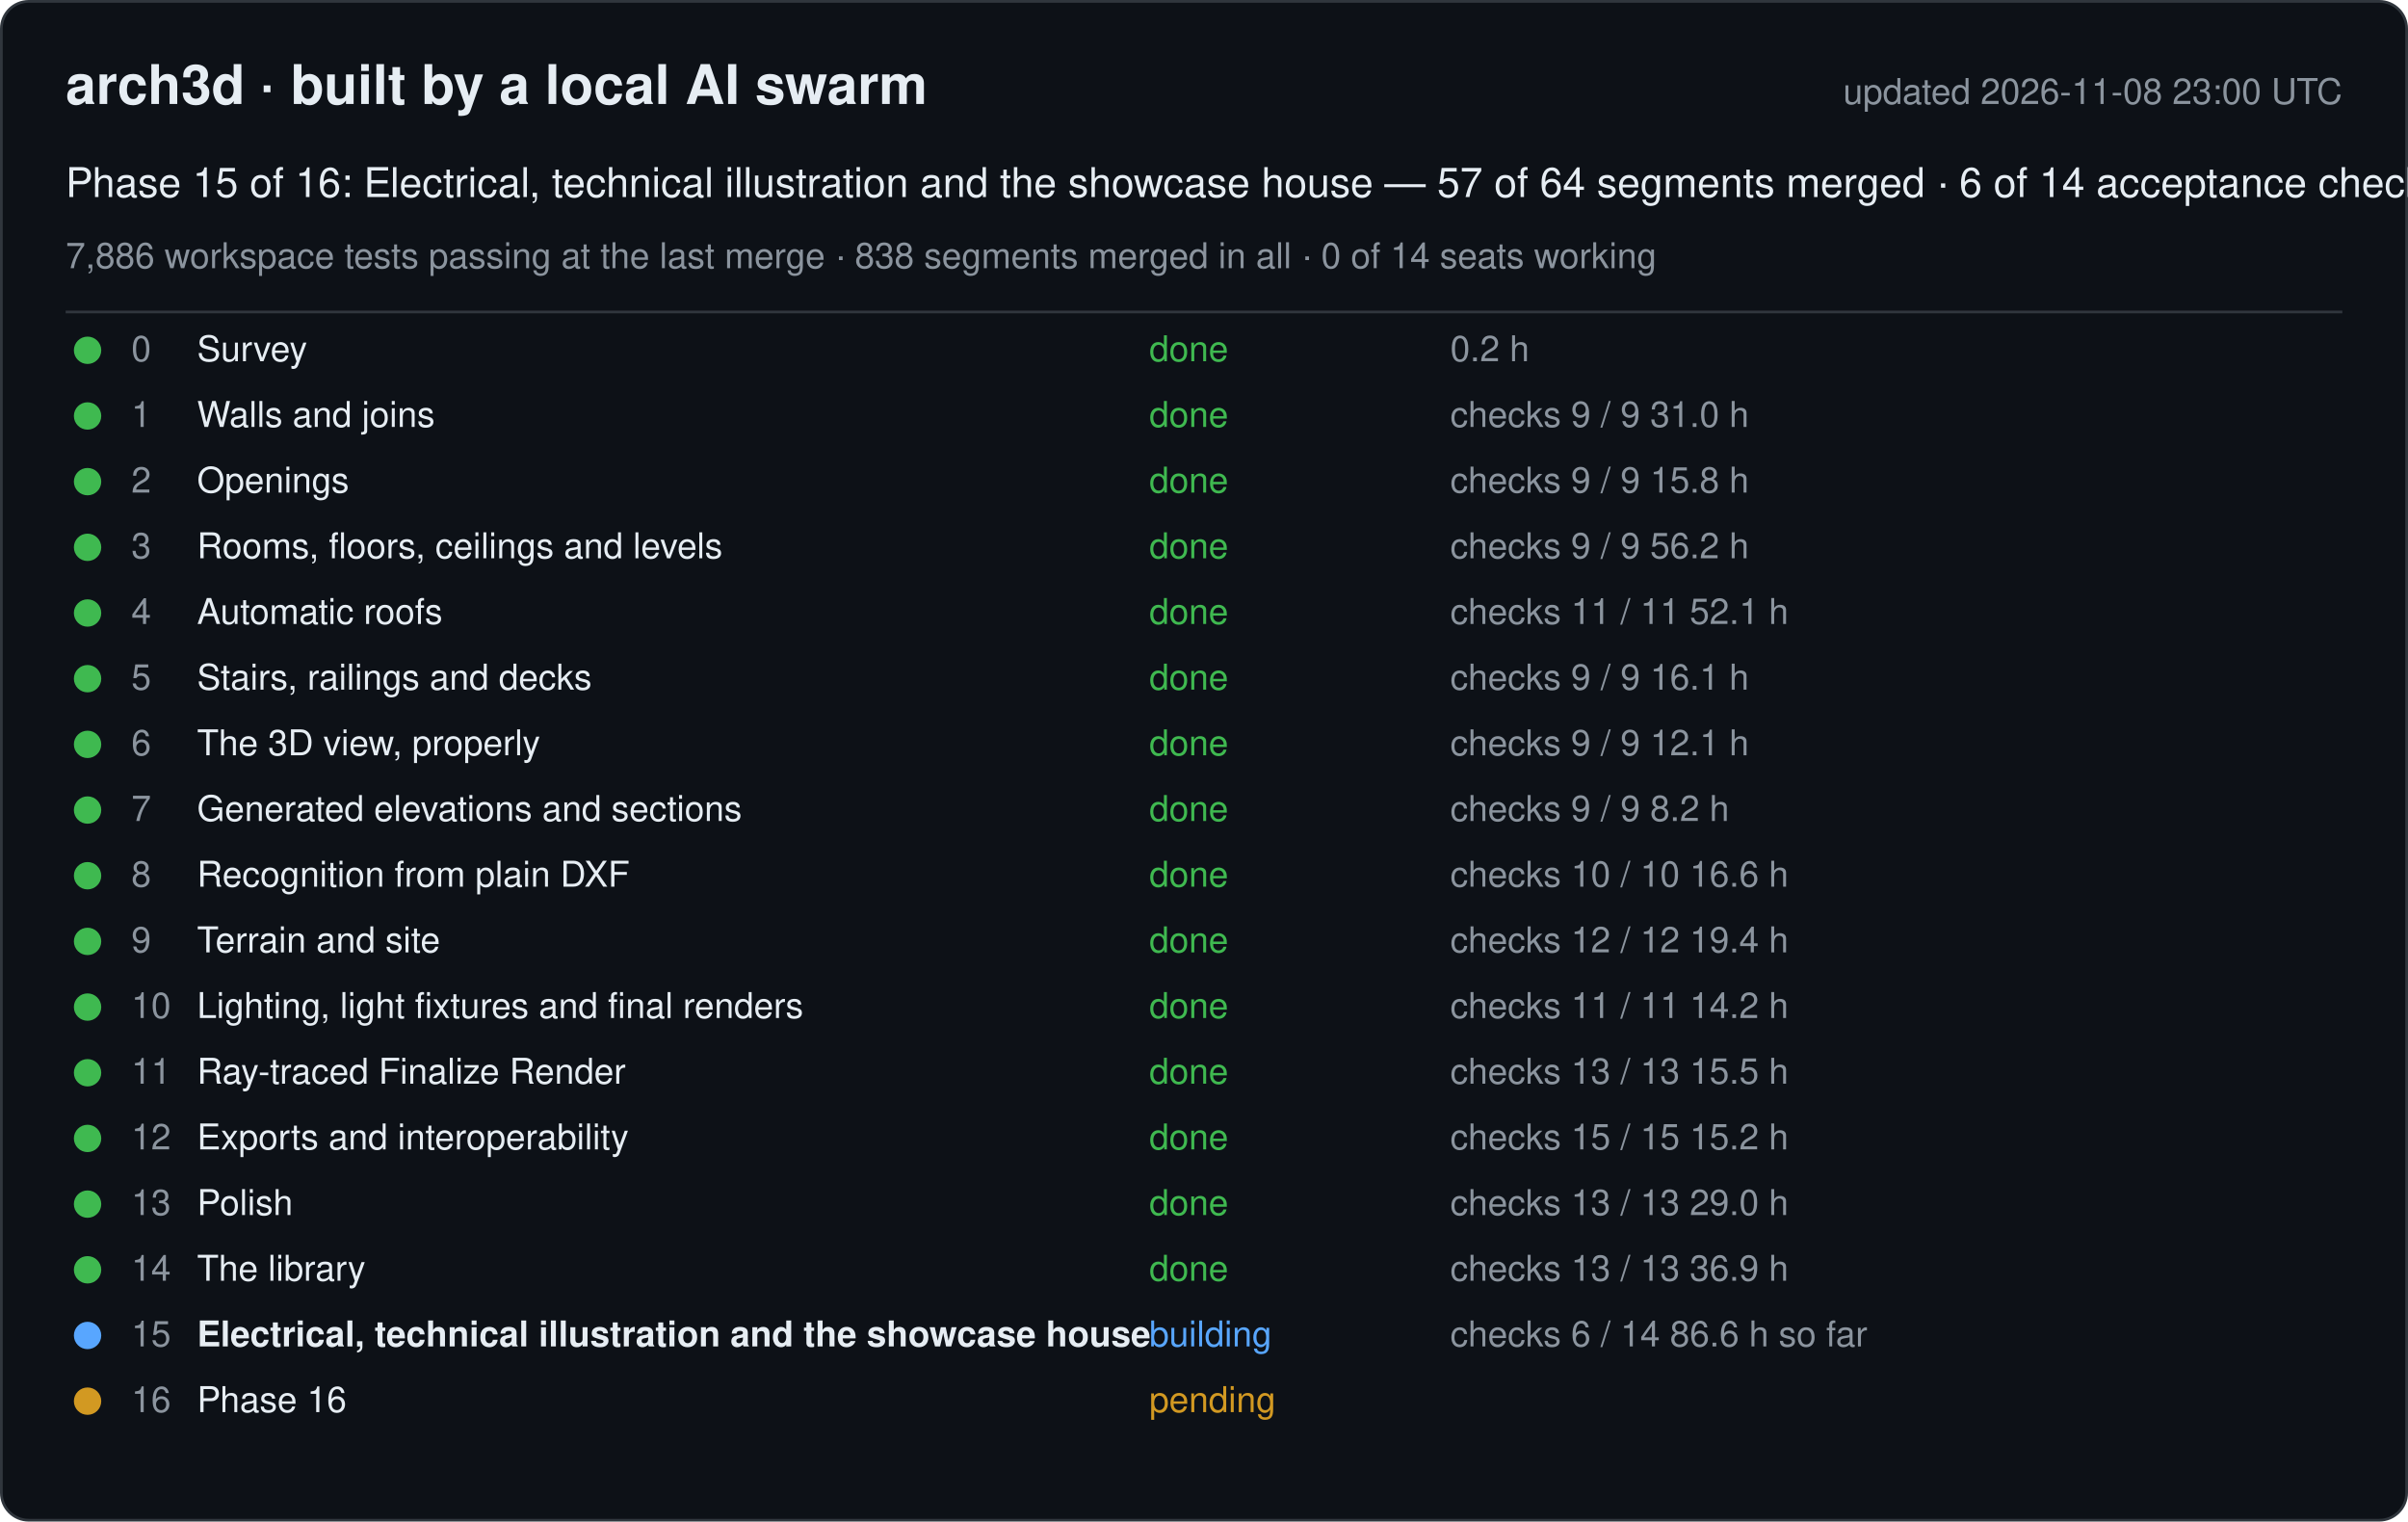
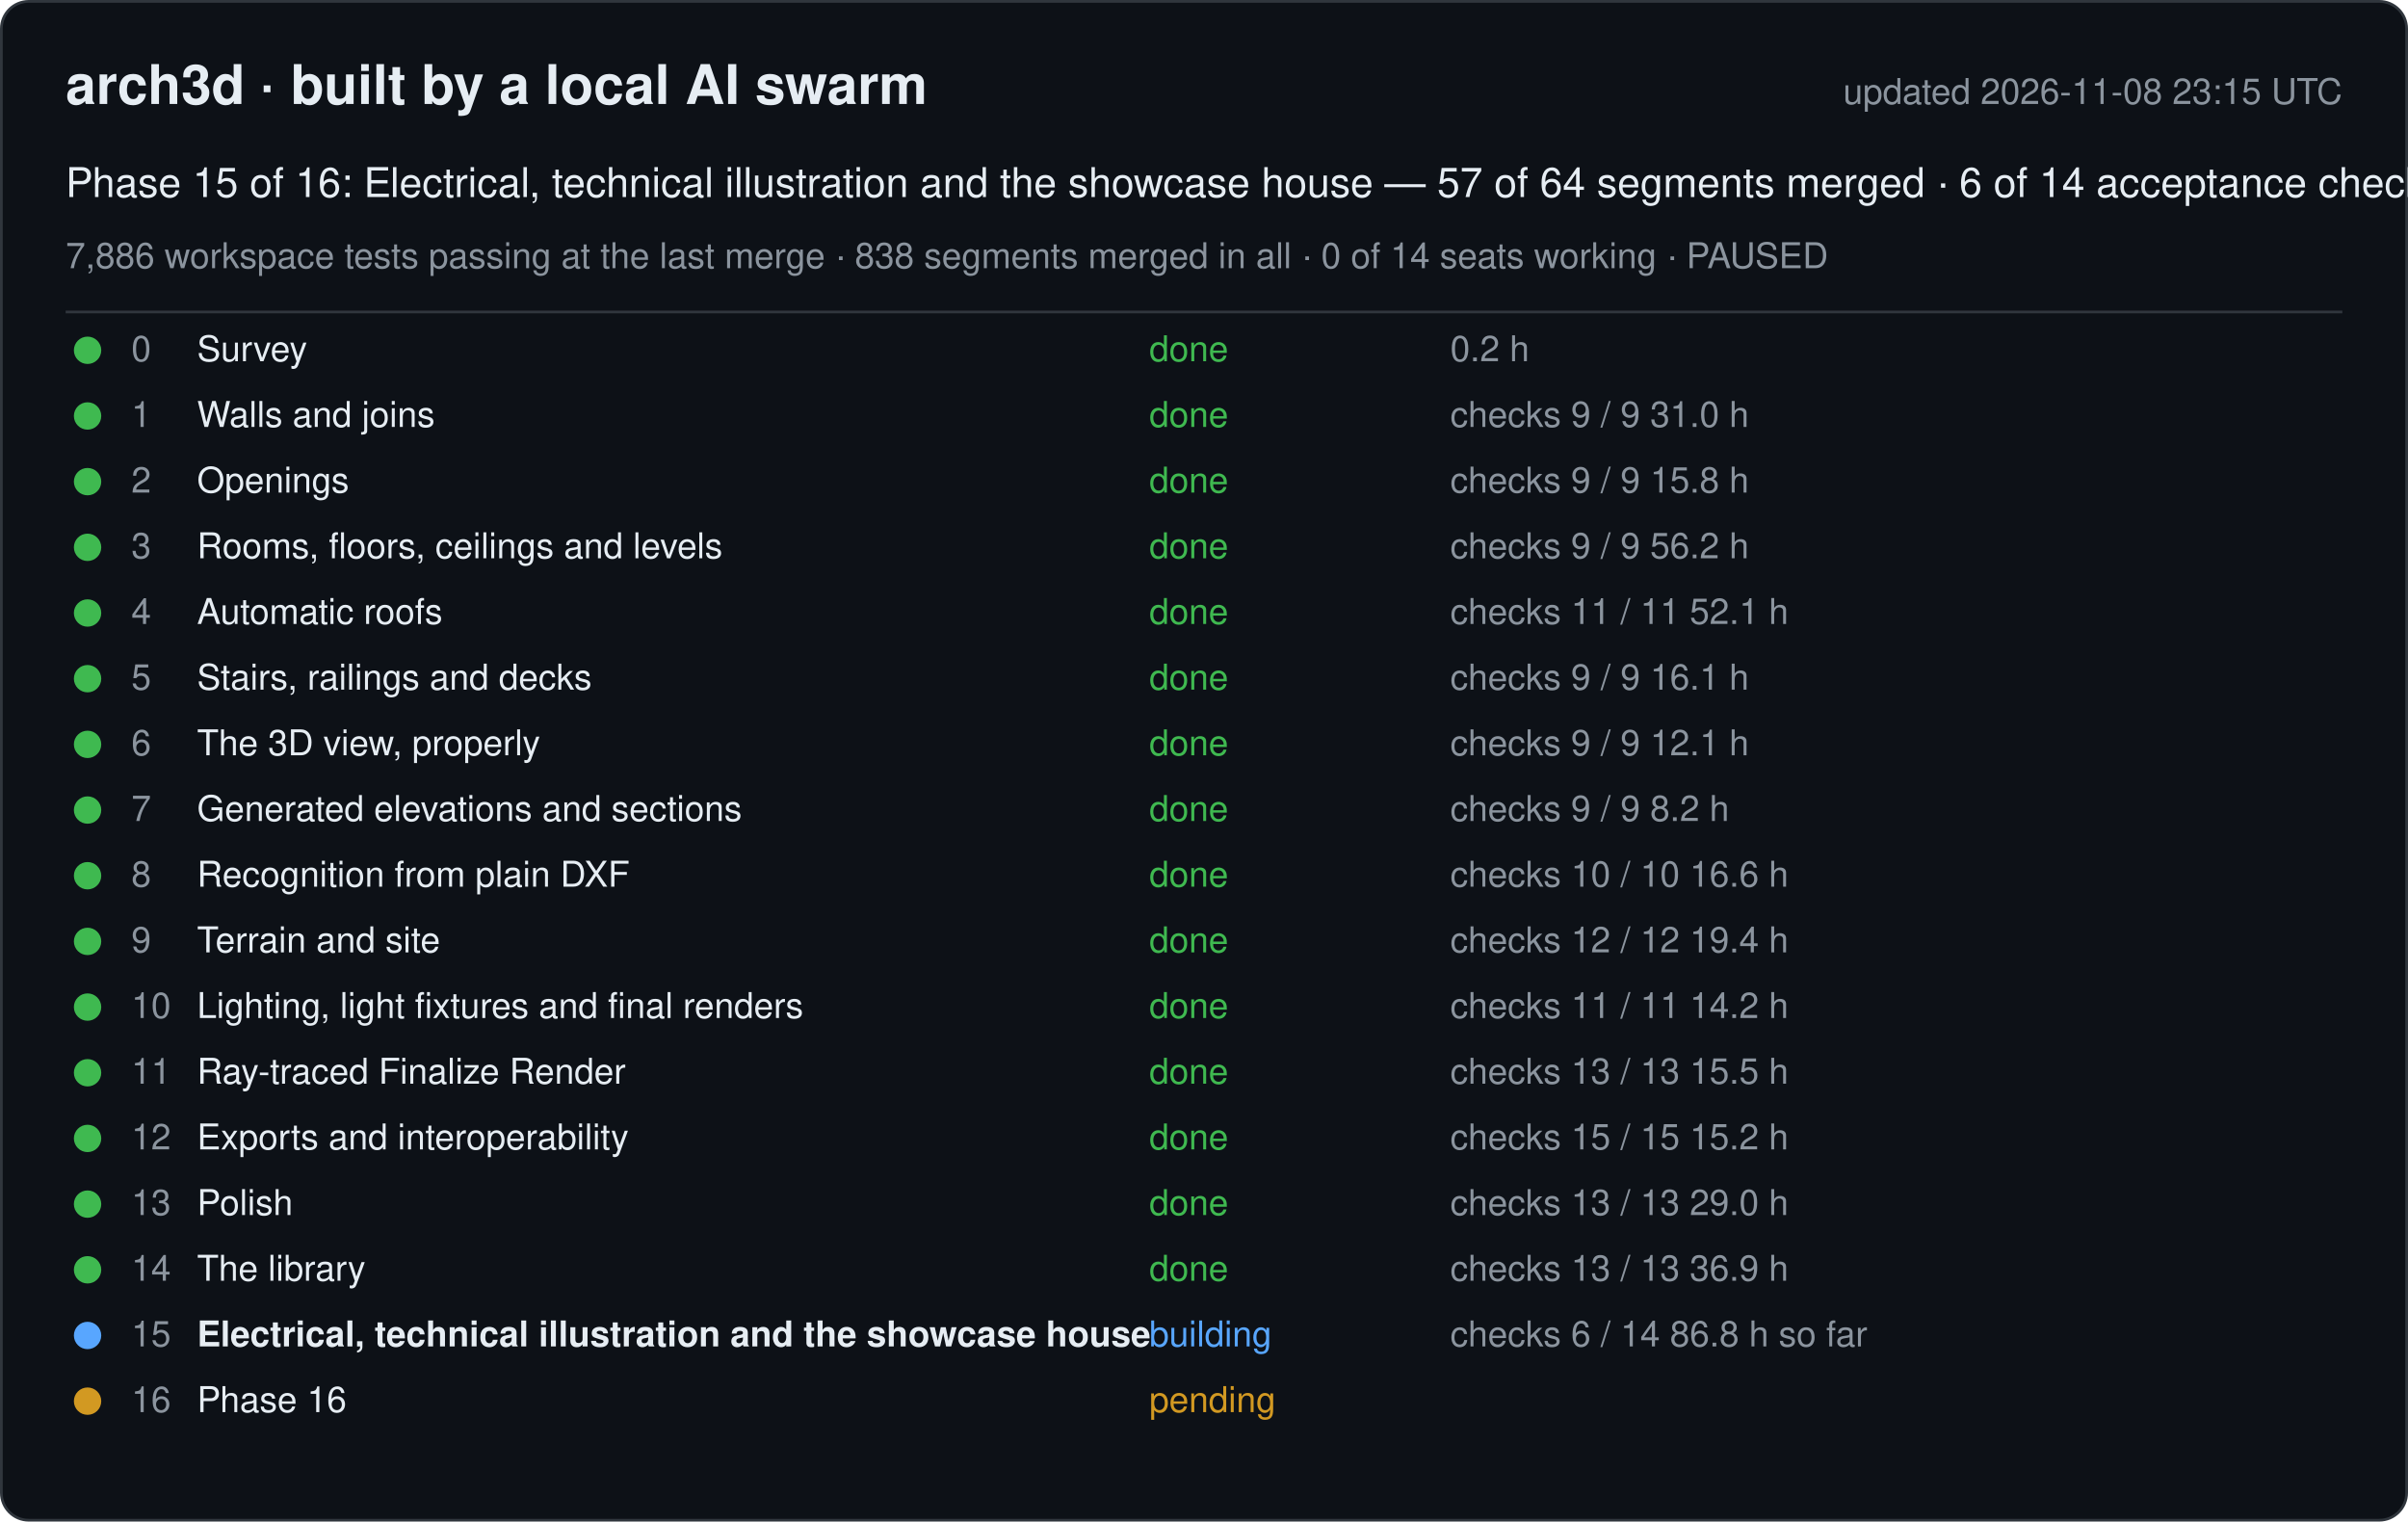
<svg xmlns="http://www.w3.org/2000/svg" width="880" height="556" viewBox="0 0 880 556" font-family="-apple-system, Segoe UI, Helvetica, Arial, sans-serif">
  <rect x="0.5" y="0.5" width="879" height="555" rx="10" fill="#0d1117" stroke="#30363d" />
  <text x="24" y="38" font-size="20" font-weight="600" fill="#e6edf3">arch3d · built by a local AI swarm</text>
-   <text x="856" y="38" font-size="13" fill="#8b949e" text-anchor="end">updated 2026-11-08 23:00 UTC</text>
+   <text x="856" y="38" font-size="13" fill="#8b949e" text-anchor="end">updated 2026-11-08 23:15 UTC</text>
  <text x="24" y="72" font-size="15" fill="#e6edf3">Phase 15 of 16: Electrical, technical illustration and the showcase house — 57 of 64 segments merged · 6 of 14 acceptance checks</text>
-   <text x="24" y="98" font-size="13" fill="#8b949e">7,886 workspace tests passing at the last merge · 838 segments merged in all · 0 of 14 seats working</text>
+   <text x="24" y="98" font-size="13" fill="#8b949e">7,886 workspace tests passing at the last merge · 838 segments merged in all · 0 of 14 seats working · PAUSED</text>
  <line x1="24" y1="114" x2="856" y2="114" stroke="#30363d" />
  <g data-phase="0">
    <circle cx="32" cy="128" r="5" fill="#3fb950" />
    <text x="48" y="132" font-size="13" fill="#8b949e">0</text>
    <text x="72" y="132" font-size="13" fill="#e6edf3">Survey</text>
    <text x="420" y="132" font-size="13" fill="#3fb950">done</text>
    <text x="530" y="132" font-size="13" fill="#8b949e">0.2 h</text>
  </g>
  <g data-phase="1">
    <circle cx="32" cy="152" r="5" fill="#3fb950" />
    <text x="48" y="156" font-size="13" fill="#8b949e">1</text>
    <text x="72" y="156" font-size="13" fill="#e6edf3">Walls and joins</text>
    <text x="420" y="156" font-size="13" fill="#3fb950">done</text>
    <text x="530" y="156" font-size="13" fill="#8b949e">checks 9 / 9   31.0 h</text>
  </g>
  <g data-phase="2">
    <circle cx="32" cy="176" r="5" fill="#3fb950" />
    <text x="48" y="180" font-size="13" fill="#8b949e">2</text>
    <text x="72" y="180" font-size="13" fill="#e6edf3">Openings</text>
    <text x="420" y="180" font-size="13" fill="#3fb950">done</text>
    <text x="530" y="180" font-size="13" fill="#8b949e">checks 9 / 9   15.8 h</text>
  </g>
  <g data-phase="3">
    <circle cx="32" cy="200" r="5" fill="#3fb950" />
    <text x="48" y="204" font-size="13" fill="#8b949e">3</text>
    <text x="72" y="204" font-size="13" fill="#e6edf3">Rooms, floors, ceilings and levels</text>
    <text x="420" y="204" font-size="13" fill="#3fb950">done</text>
    <text x="530" y="204" font-size="13" fill="#8b949e">checks 9 / 9   56.2 h</text>
  </g>
  <g data-phase="4">
    <circle cx="32" cy="224" r="5" fill="#3fb950" />
    <text x="48" y="228" font-size="13" fill="#8b949e">4</text>
    <text x="72" y="228" font-size="13" fill="#e6edf3">Automatic roofs</text>
    <text x="420" y="228" font-size="13" fill="#3fb950">done</text>
    <text x="530" y="228" font-size="13" fill="#8b949e">checks 11 / 11   52.1 h</text>
  </g>
  <g data-phase="5">
    <circle cx="32" cy="248" r="5" fill="#3fb950" />
    <text x="48" y="252" font-size="13" fill="#8b949e">5</text>
    <text x="72" y="252" font-size="13" fill="#e6edf3">Stairs, railings and decks</text>
    <text x="420" y="252" font-size="13" fill="#3fb950">done</text>
    <text x="530" y="252" font-size="13" fill="#8b949e">checks 9 / 9   16.1 h</text>
  </g>
  <g data-phase="6">
    <circle cx="32" cy="272" r="5" fill="#3fb950" />
    <text x="48" y="276" font-size="13" fill="#8b949e">6</text>
    <text x="72" y="276" font-size="13" fill="#e6edf3">The 3D view, properly</text>
    <text x="420" y="276" font-size="13" fill="#3fb950">done</text>
    <text x="530" y="276" font-size="13" fill="#8b949e">checks 9 / 9   12.1 h</text>
  </g>
  <g data-phase="7">
    <circle cx="32" cy="296" r="5" fill="#3fb950" />
    <text x="48" y="300" font-size="13" fill="#8b949e">7</text>
    <text x="72" y="300" font-size="13" fill="#e6edf3">Generated elevations and sections</text>
    <text x="420" y="300" font-size="13" fill="#3fb950">done</text>
    <text x="530" y="300" font-size="13" fill="#8b949e">checks 9 / 9   8.2 h</text>
  </g>
  <g data-phase="8">
    <circle cx="32" cy="320" r="5" fill="#3fb950" />
    <text x="48" y="324" font-size="13" fill="#8b949e">8</text>
    <text x="72" y="324" font-size="13" fill="#e6edf3">Recognition from plain DXF</text>
    <text x="420" y="324" font-size="13" fill="#3fb950">done</text>
    <text x="530" y="324" font-size="13" fill="#8b949e">checks 10 / 10   16.6 h</text>
  </g>
  <g data-phase="9">
    <circle cx="32" cy="344" r="5" fill="#3fb950" />
    <text x="48" y="348" font-size="13" fill="#8b949e">9</text>
    <text x="72" y="348" font-size="13" fill="#e6edf3">Terrain and site</text>
    <text x="420" y="348" font-size="13" fill="#3fb950">done</text>
    <text x="530" y="348" font-size="13" fill="#8b949e">checks 12 / 12   19.4 h</text>
  </g>
  <g data-phase="10">
    <circle cx="32" cy="368" r="5" fill="#3fb950" />
    <text x="48" y="372" font-size="13" fill="#8b949e">10</text>
    <text x="72" y="372" font-size="13" fill="#e6edf3">Lighting, light fixtures and final renders</text>
    <text x="420" y="372" font-size="13" fill="#3fb950">done</text>
    <text x="530" y="372" font-size="13" fill="#8b949e">checks 11 / 11   14.2 h</text>
  </g>
  <g data-phase="11">
    <circle cx="32" cy="392" r="5" fill="#3fb950" />
    <text x="48" y="396" font-size="13" fill="#8b949e">11</text>
    <text x="72" y="396" font-size="13" fill="#e6edf3">Ray-traced Finalize Render</text>
    <text x="420" y="396" font-size="13" fill="#3fb950">done</text>
    <text x="530" y="396" font-size="13" fill="#8b949e">checks 13 / 13   15.5 h</text>
  </g>
  <g data-phase="12">
    <circle cx="32" cy="416" r="5" fill="#3fb950" />
    <text x="48" y="420" font-size="13" fill="#8b949e">12</text>
    <text x="72" y="420" font-size="13" fill="#e6edf3">Exports and interoperability</text>
    <text x="420" y="420" font-size="13" fill="#3fb950">done</text>
    <text x="530" y="420" font-size="13" fill="#8b949e">checks 15 / 15   15.2 h</text>
  </g>
  <g data-phase="13">
    <circle cx="32" cy="440" r="5" fill="#3fb950" />
    <text x="48" y="444" font-size="13" fill="#8b949e">13</text>
    <text x="72" y="444" font-size="13" fill="#e6edf3">Polish</text>
    <text x="420" y="444" font-size="13" fill="#3fb950">done</text>
    <text x="530" y="444" font-size="13" fill="#8b949e">checks 13 / 13   29.0 h</text>
  </g>
  <g data-phase="14">
    <circle cx="32" cy="464" r="5" fill="#3fb950" />
    <text x="48" y="468" font-size="13" fill="#8b949e">14</text>
    <text x="72" y="468" font-size="13" fill="#e6edf3">The library</text>
    <text x="420" y="468" font-size="13" fill="#3fb950">done</text>
    <text x="530" y="468" font-size="13" fill="#8b949e">checks 13 / 13   36.9 h</text>
  </g>
  <g data-phase="15">
    <circle cx="32" cy="488" r="5" fill="#58a6ff" />
    <text x="48" y="492" font-size="13" fill="#8b949e">15</text>
    <text x="72" y="492" font-size="13" fill="#e6edf3" font-weight="600">Electrical, technical illustration and the showcase house</text>
    <text x="420" y="492" font-size="13" fill="#58a6ff">building</text>
-     <text x="530" y="492" font-size="13" fill="#8b949e">checks 6 / 14   86.6 h so far</text>
+     <text x="530" y="492" font-size="13" fill="#8b949e">checks 6 / 14   86.8 h so far</text>
  </g>
  <g data-phase="16">
    <circle cx="32" cy="512" r="5" fill="#d29922" />
    <text x="48" y="516" font-size="13" fill="#8b949e">16</text>
    <text x="72" y="516" font-size="13" fill="#e6edf3">Phase 16</text>
    <text x="420" y="516" font-size="13" fill="#d29922">pending</text>
    <text x="530" y="516" font-size="13" fill="#8b949e" />
  </g>
</svg>
